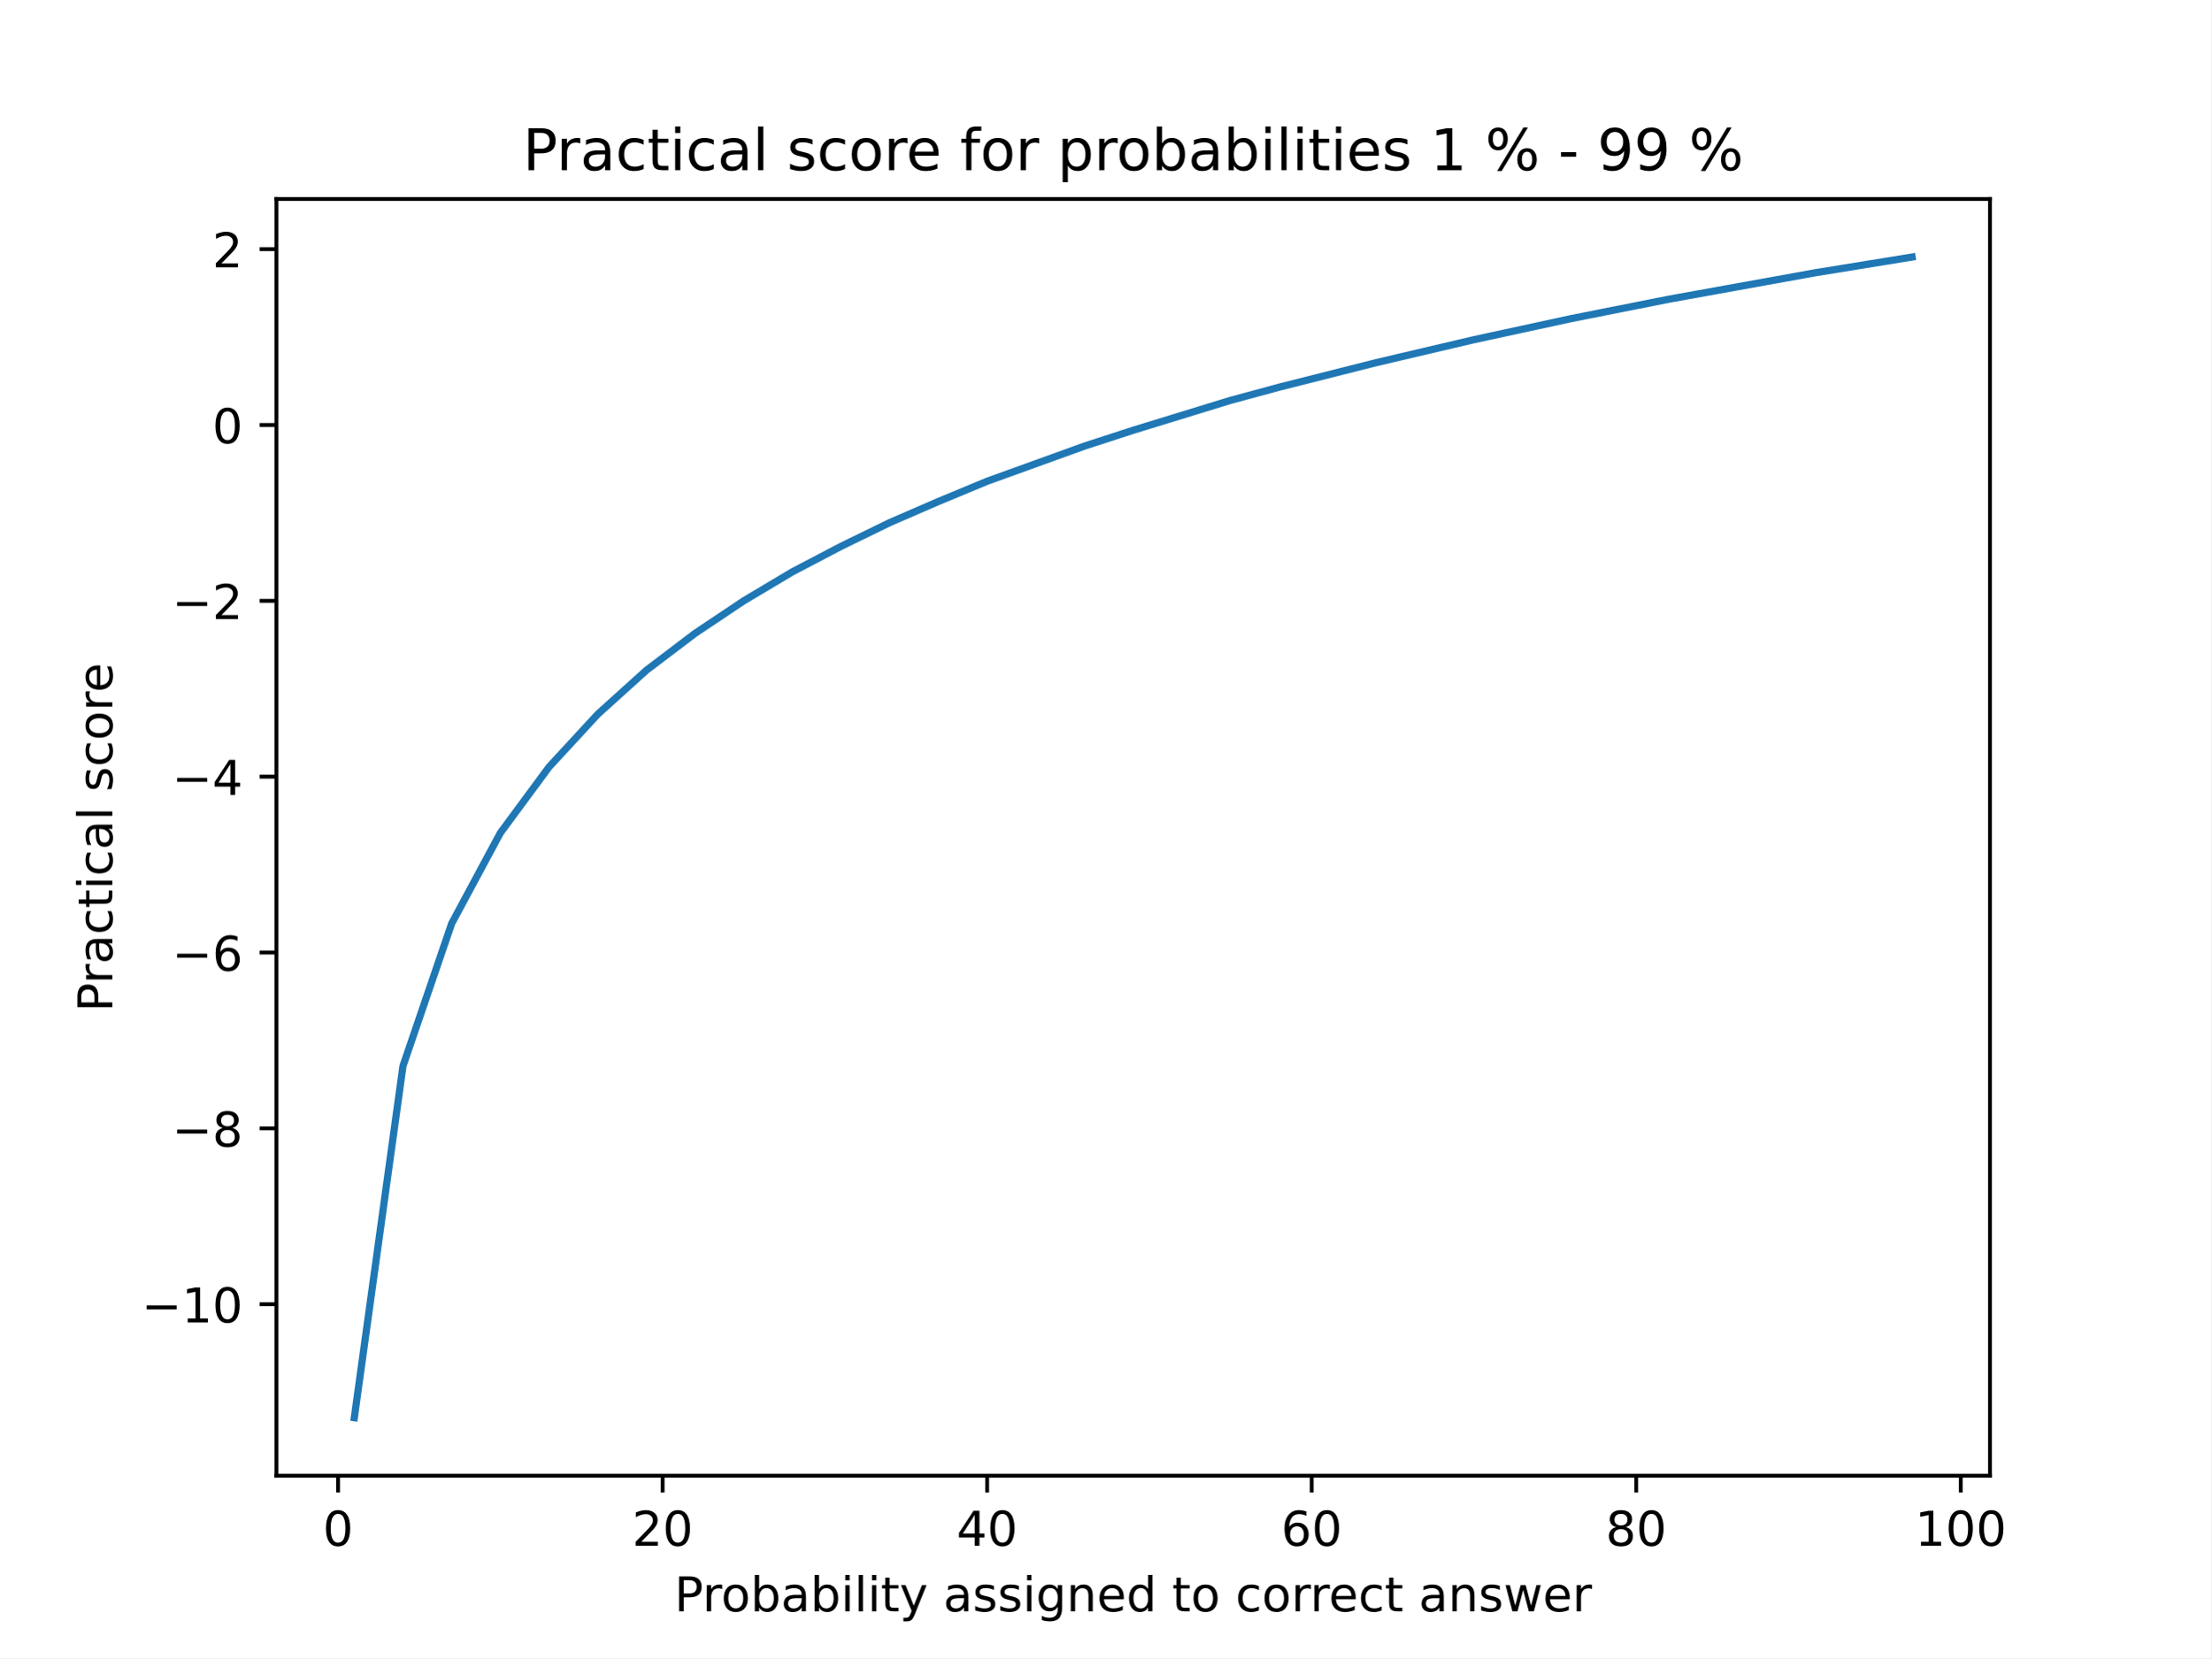
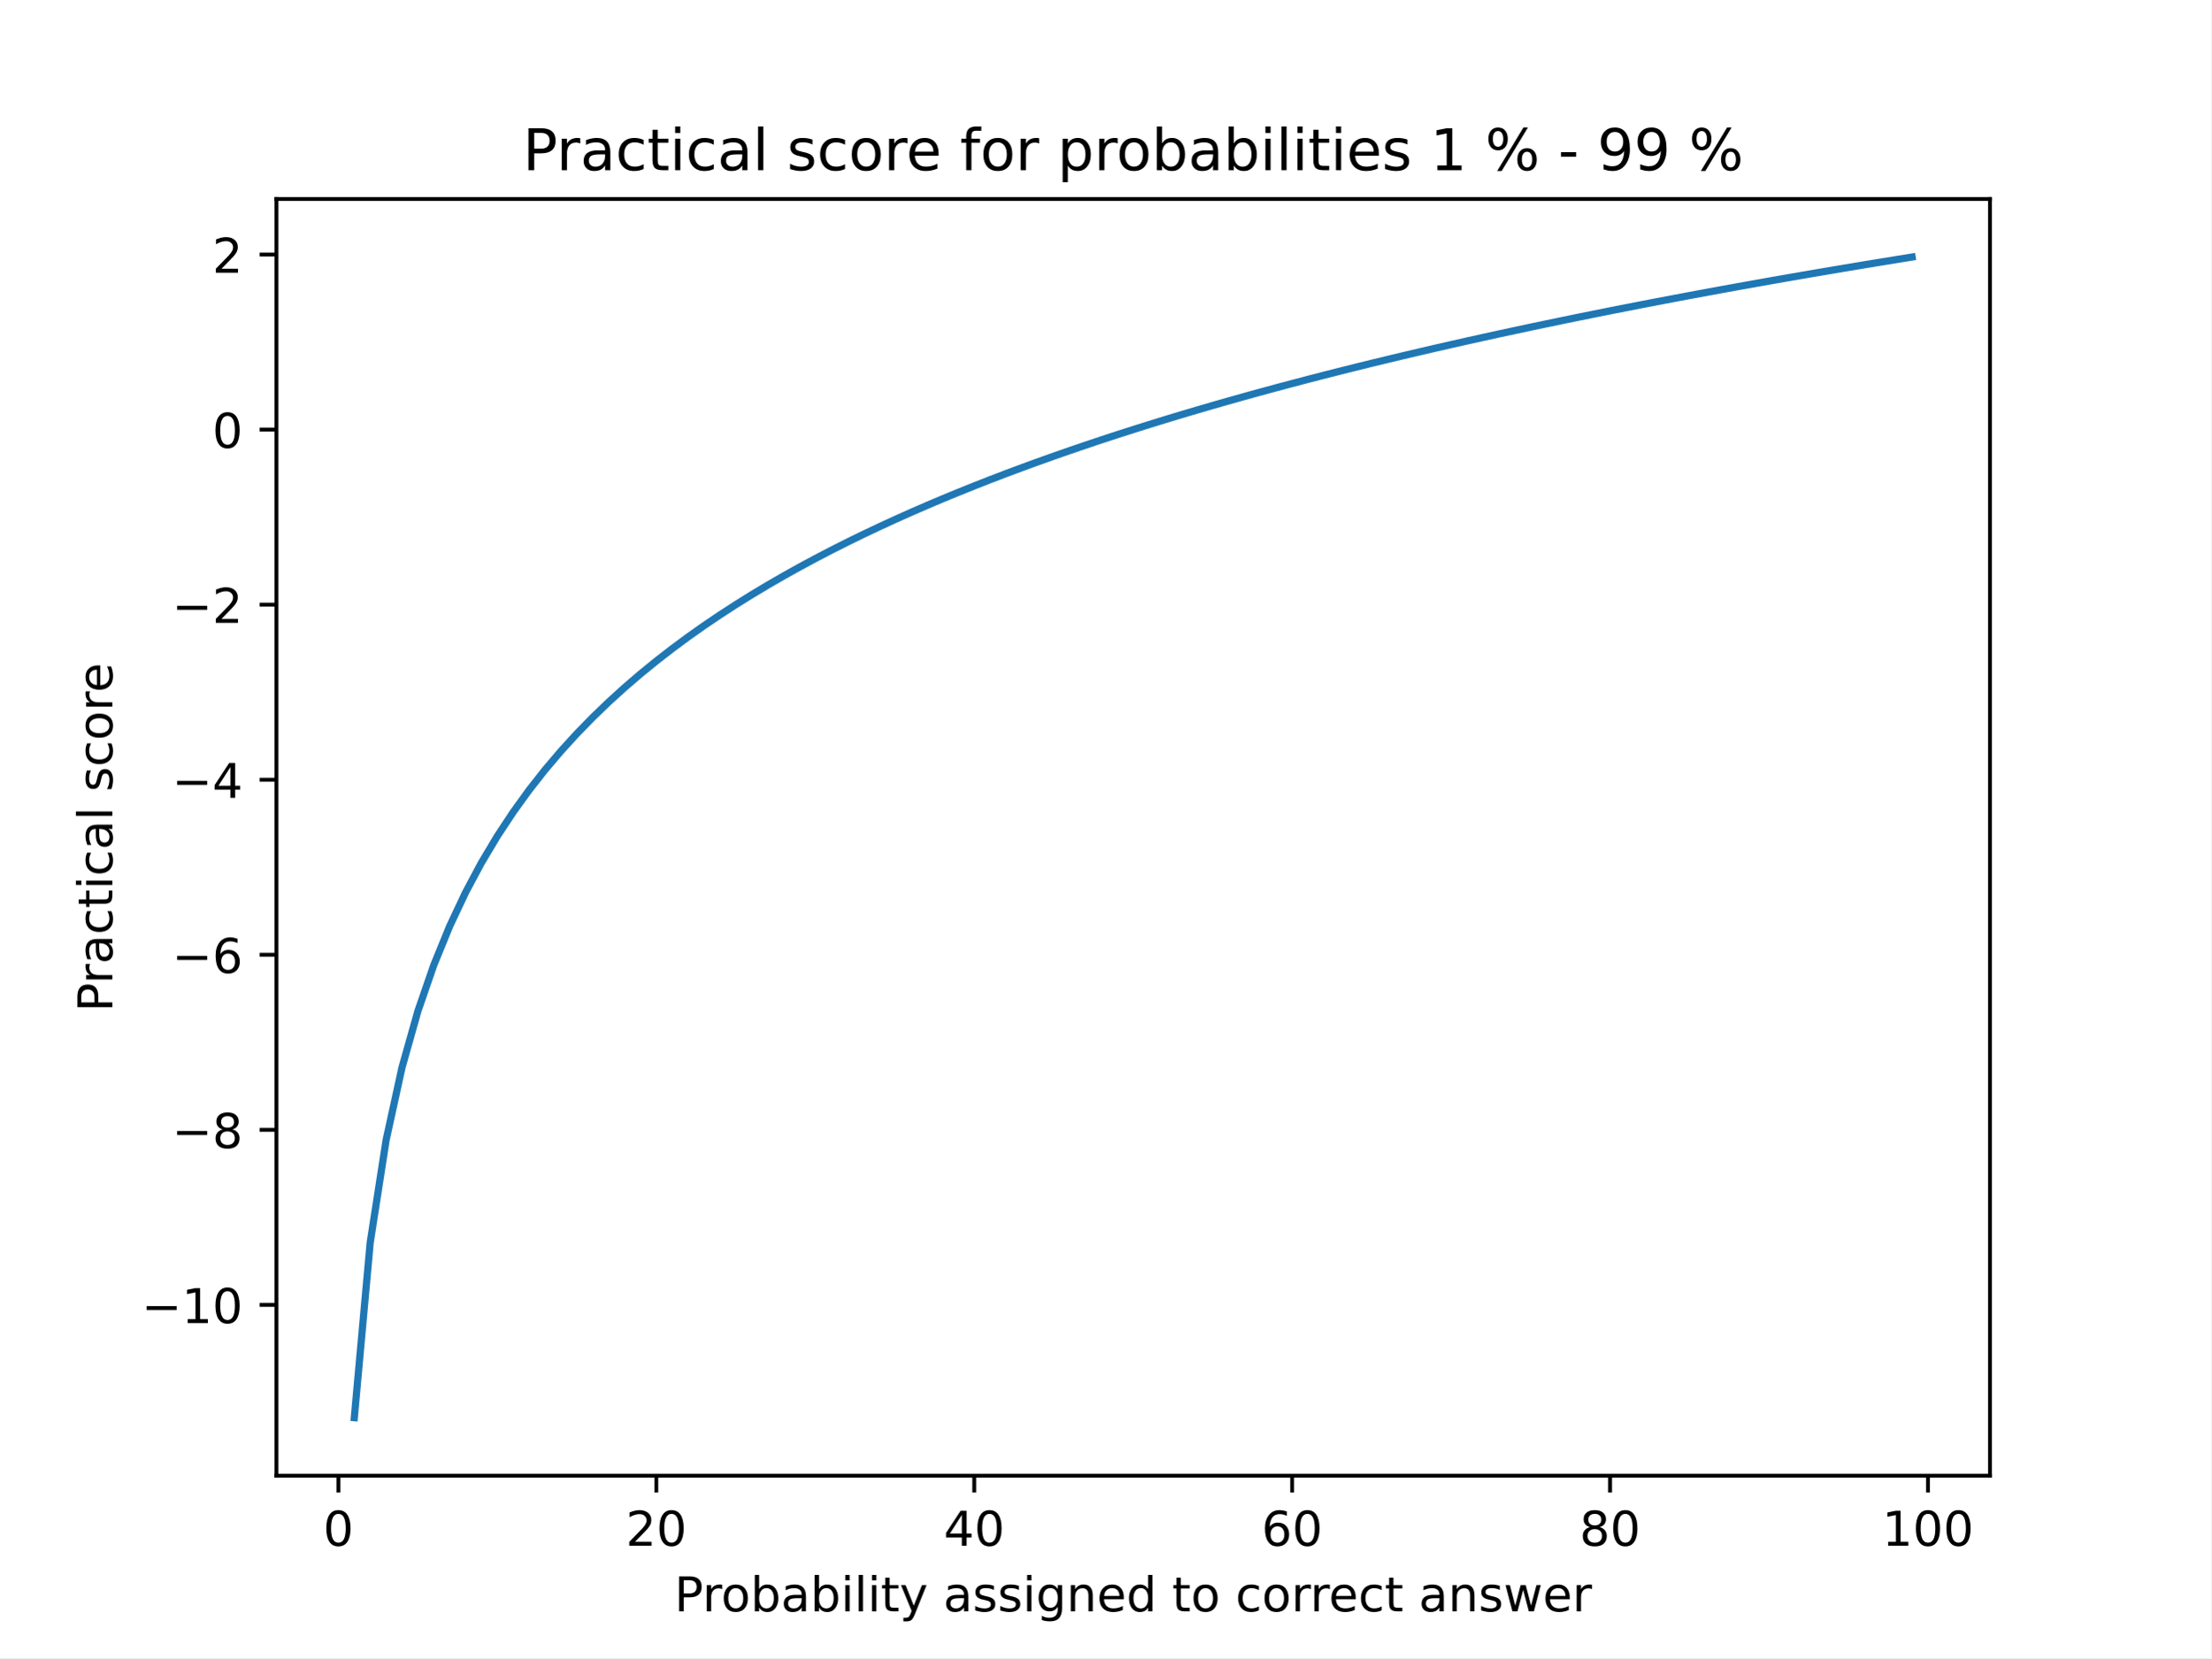
<svg xmlns="http://www.w3.org/2000/svg" xmlns:xlink="http://www.w3.org/1999/xlink" height="345.6pt" version="1.1" viewBox="0 0 460.8 345.6" width="460.8pt">
  <defs>
    <style type="text/css">
*{stroke-linecap:butt;stroke-linejoin:round;}
  </style>
  </defs>
  <g id="figure_1">
    <g id="patch_1">
      <path d="M 0 345.6  L 460.8 345.6  L 460.8 0  L 0 0  z " style="fill:#ffffff;" />
    </g>
    <g id="axes_1">
      <g id="patch_2">
        <path d="M 57.6 307.584  L 414.72 307.584  L 414.72 41.472  L 57.6 41.472  z " style="fill:#ffffff;" />
      </g>
      <g id="matplotlib.axis_1">
        <g id="xtick_1">
          <g id="line2d_1">
            <defs>
-               <path d="M 0 0  L 0 3.5  " id="m9e74c590bf" style="stroke:#000000;stroke-width:0.8;" />
-             </defs>
-             <g>
-               <use style="stroke:#000000;stroke-width:0.8;" x="70.451" xlink:href="#m9e74c590bf" y="307.584" />
+               <path d="M 0 0  L 0 3.5  " id="mf93eefa04d" style="stroke:#000000;stroke-width:0.8;" />
+             </defs>
+             <g>
+               <use style="stroke:#000000;stroke-width:0.8;" x="70.52" xlink:href="#mf93eefa04d" y="307.584" />
            </g>
          </g>
          <g id="text_1">
            <defs>
              <path d="M 31.781 66.406  Q 24.172 66.406 20.328 58.906  Q 16.5 51.422 16.5 36.375  Q 16.5 21.391 20.328 13.891  Q 24.172 6.391 31.781 6.391  Q 39.453 6.391 43.281 13.891  Q 47.125 21.391 47.125 36.375  Q 47.125 51.422 43.281 58.906  Q 39.453 66.406 31.781 66.406  z M 31.781 74.219  Q 44.047 74.219 50.516 64.516  Q 56.984 54.828 56.984 36.375  Q 56.984 17.969 50.516 8.266  Q 44.047 -1.422 31.781 -1.422  Q 19.531 -1.422 13.062 8.266  Q 6.594 17.969 6.594 36.375  Q 6.594 54.828 13.062 64.516  Q 19.531 74.219 31.781 74.219  z " id="DejaVuSans-48" />
            </defs>
-             <g transform="translate(67.26966 322.1824)scale(0.1 -0.1)">
+             <g transform="translate(67.33868 322.1824)scale(0.1 -0.1)">
              <use xlink:href="#DejaVuSans-48" />
            </g>
          </g>
        </g>
        <g id="xtick_2">
          <g id="line2d_2">
            <g>
-               <use style="stroke:#000000;stroke-width:0.8;" x="138.087" xlink:href="#m9e74c590bf" y="307.584" />
+               <use style="stroke:#000000;stroke-width:0.8;" x="136.776" xlink:href="#mf93eefa04d" y="307.584" />
            </g>
          </g>
          <g id="text_2">
            <defs>
              <path d="M 19.188 8.297  L 53.609 8.297  L 53.609 0  L 7.328 0  L 7.328 8.297  Q 12.938 14.109 22.625 23.891  Q 32.328 33.688 34.812 36.531  Q 39.547 41.844 41.422 45.531  Q 43.312 49.219 43.312 52.781  Q 43.312 58.594 39.234 62.25  Q 35.156 65.922 28.609 65.922  Q 23.969 65.922 18.812 64.312  Q 13.672 62.703 7.812 59.422  L 7.812 69.391  Q 13.766 71.781 18.938 73  Q 24.125 74.219 28.422 74.219  Q 39.75 74.219 46.484 68.547  Q 53.219 62.891 53.219 53.422  Q 53.219 48.922 51.531 44.891  Q 49.859 40.875 45.406 35.406  Q 44.188 33.984 37.641 27.219  Q 31.109 20.453 19.188 8.297  z " id="DejaVuSans-50" />
            </defs>
-             <g transform="translate(131.7248 322.1824)scale(0.1 -0.1)">
+             <g transform="translate(130.4135 322.1824)scale(0.1 -0.1)">
              <use xlink:href="#DejaVuSans-50" />
              <use x="63.623" xlink:href="#DejaVuSans-48" />
            </g>
          </g>
        </g>
        <g id="xtick_3">
          <g id="line2d_3">
            <g>
-               <use style="stroke:#000000;stroke-width:0.8;" x="205.724" xlink:href="#m9e74c590bf" y="307.584" />
+               <use style="stroke:#000000;stroke-width:0.8;" x="203.032" xlink:href="#mf93eefa04d" y="307.584" />
            </g>
          </g>
          <g id="text_3">
            <defs>
              <path d="M 37.797 64.312  L 12.891 25.391  L 37.797 25.391  z M 35.203 72.906  L 47.609 72.906  L 47.609 25.391  L 58.016 25.391  L 58.016 17.188  L 47.609 17.188  L 47.609 0  L 37.797 0  L 37.797 17.188  L 4.891 17.188  L 4.891 26.703  z " id="DejaVuSans-52" />
            </defs>
-             <g transform="translate(199.3611 322.1824)scale(0.1 -0.1)">
+             <g transform="translate(196.6695 322.1824)scale(0.1 -0.1)">
              <use xlink:href="#DejaVuSans-52" />
              <use x="63.623" xlink:href="#DejaVuSans-48" />
            </g>
          </g>
        </g>
        <g id="xtick_4">
          <g id="line2d_4">
            <g>
-               <use style="stroke:#000000;stroke-width:0.8;" x="273.36" xlink:href="#m9e74c590bf" y="307.584" />
+               <use style="stroke:#000000;stroke-width:0.8;" x="269.288" xlink:href="#mf93eefa04d" y="307.584" />
            </g>
          </g>
          <g id="text_4">
            <defs>
              <path d="M 33.016 40.375  Q 26.375 40.375 22.484 35.828  Q 18.609 31.297 18.609 23.391  Q 18.609 15.531 22.484 10.953  Q 26.375 6.391 33.016 6.391  Q 39.656 6.391 43.531 10.953  Q 47.406 15.531 47.406 23.391  Q 47.406 31.297 43.531 35.828  Q 39.656 40.375 33.016 40.375  z M 52.594 71.297  L 52.594 62.312  Q 48.875 64.062 45.094 64.984  Q 41.312 65.922 37.594 65.922  Q 27.828 65.922 22.672 59.328  Q 17.531 52.734 16.797 39.406  Q 19.672 43.656 24.016 45.922  Q 28.375 48.188 33.594 48.188  Q 44.578 48.188 50.953 41.516  Q 57.328 34.859 57.328 23.391  Q 57.328 12.156 50.688 5.359  Q 44.047 -1.422 33.016 -1.422  Q 20.359 -1.422 13.672 8.266  Q 6.984 17.969 6.984 36.375  Q 6.984 53.656 15.188 63.938  Q 23.391 74.219 37.203 74.219  Q 40.922 74.219 44.703 73.484  Q 48.484 72.75 52.594 71.297  z " id="DejaVuSans-54" />
            </defs>
-             <g transform="translate(266.9975 322.1824)scale(0.1 -0.1)">
+             <g transform="translate(262.9255 322.1824)scale(0.1 -0.1)">
              <use xlink:href="#DejaVuSans-54" />
              <use x="63.623" xlink:href="#DejaVuSans-48" />
            </g>
          </g>
        </g>
        <g id="xtick_5">
          <g id="line2d_5">
            <g>
-               <use style="stroke:#000000;stroke-width:0.8;" x="340.996" xlink:href="#m9e74c590bf" y="307.584" />
+               <use style="stroke:#000000;stroke-width:0.8;" x="335.544" xlink:href="#mf93eefa04d" y="307.584" />
            </g>
          </g>
          <g id="text_5">
            <defs>
              <path d="M 31.781 34.625  Q 24.75 34.625 20.719 30.859  Q 16.703 27.094 16.703 20.516  Q 16.703 13.922 20.719 10.156  Q 24.75 6.391 31.781 6.391  Q 38.812 6.391 42.859 10.172  Q 46.922 13.969 46.922 20.516  Q 46.922 27.094 42.891 30.859  Q 38.875 34.625 31.781 34.625  z M 21.922 38.812  Q 15.578 40.375 12.031 44.719  Q 8.5 49.078 8.5 55.328  Q 8.5 64.062 14.719 69.141  Q 20.953 74.219 31.781 74.219  Q 42.672 74.219 48.875 69.141  Q 55.078 64.062 55.078 55.328  Q 55.078 49.078 51.531 44.719  Q 48 40.375 41.703 38.812  Q 48.828 37.156 52.797 32.312  Q 56.781 27.484 56.781 20.516  Q 56.781 9.906 50.312 4.234  Q 43.844 -1.422 31.781 -1.422  Q 19.734 -1.422 13.25 4.234  Q 6.781 9.906 6.781 20.516  Q 6.781 27.484 10.781 32.312  Q 14.797 37.156 21.922 38.812  z M 18.312 54.391  Q 18.312 48.734 21.844 45.562  Q 25.391 42.391 31.781 42.391  Q 38.141 42.391 41.719 45.562  Q 45.312 48.734 45.312 54.391  Q 45.312 60.062 41.719 63.234  Q 38.141 66.406 31.781 66.406  Q 25.391 66.406 21.844 63.234  Q 18.312 60.062 18.312 54.391  z " id="DejaVuSans-56" />
            </defs>
-             <g transform="translate(334.6339 322.1824)scale(0.1 -0.1)">
+             <g transform="translate(329.1815 322.1824)scale(0.1 -0.1)">
              <use xlink:href="#DejaVuSans-56" />
              <use x="63.623" xlink:href="#DejaVuSans-48" />
            </g>
          </g>
        </g>
        <g id="xtick_6">
          <g id="line2d_6">
            <g>
-               <use style="stroke:#000000;stroke-width:0.8;" x="408.633" xlink:href="#m9e74c590bf" y="307.584" />
+               <use style="stroke:#000000;stroke-width:0.8;" x="401.8" xlink:href="#mf93eefa04d" y="307.584" />
            </g>
          </g>
          <g id="text_6">
            <defs>
              <path d="M 12.406 8.297  L 28.516 8.297  L 28.516 63.922  L 10.984 60.406  L 10.984 69.391  L 28.422 72.906  L 38.281 72.906  L 38.281 8.297  L 54.391 8.297  L 54.391 0  L 12.406 0  z " id="DejaVuSans-49" />
            </defs>
-             <g transform="translate(399.089 322.1824)scale(0.1 -0.1)">
+             <g transform="translate(392.2563 322.1824)scale(0.1 -0.1)">
              <use xlink:href="#DejaVuSans-49" />
              <use x="63.623" xlink:href="#DejaVuSans-48" />
              <use x="127.246" xlink:href="#DejaVuSans-48" />
            </g>
          </g>
        </g>
        <g id="text_7">
          <defs>
            <path d="M 19.672 64.797  L 19.672 37.406  L 32.078 37.406  Q 38.969 37.406 42.719 40.969  Q 46.484 44.531 46.484 51.125  Q 46.484 57.672 42.719 61.234  Q 38.969 64.797 32.078 64.797  z M 9.812 72.906  L 32.078 72.906  Q 44.344 72.906 50.609 67.359  Q 56.891 61.812 56.891 51.125  Q 56.891 40.328 50.609 34.812  Q 44.344 29.297 32.078 29.297  L 19.672 29.297  L 19.672 0  L 9.812 0  z " id="DejaVuSans-80" />
            <path d="M 41.109 46.297  Q 39.594 47.172 37.812 47.578  Q 36.031 48 33.891 48  Q 26.266 48 22.188 43.047  Q 18.109 38.094 18.109 28.812  L 18.109 0  L 9.078 0  L 9.078 54.688  L 18.109 54.688  L 18.109 46.188  Q 20.953 51.172 25.484 53.578  Q 30.031 56 36.531 56  Q 37.453 56 38.578 55.875  Q 39.703 55.766 41.062 55.516  z " id="DejaVuSans-114" />
            <path d="M 30.609 48.391  Q 23.391 48.391 19.188 42.75  Q 14.984 37.109 14.984 27.297  Q 14.984 17.484 19.156 11.844  Q 23.344 6.203 30.609 6.203  Q 37.797 6.203 41.984 11.859  Q 46.188 17.531 46.188 27.297  Q 46.188 37.016 41.984 42.703  Q 37.797 48.391 30.609 48.391  z M 30.609 56  Q 42.328 56 49.016 48.375  Q 55.719 40.766 55.719 27.297  Q 55.719 13.875 49.016 6.219  Q 42.328 -1.422 30.609 -1.422  Q 18.844 -1.422 12.172 6.219  Q 5.516 13.875 5.516 27.297  Q 5.516 40.766 12.172 48.375  Q 18.844 56 30.609 56  z " id="DejaVuSans-111" />
            <path d="M 48.688 27.297  Q 48.688 37.203 44.609 42.844  Q 40.531 48.484 33.406 48.484  Q 26.266 48.484 22.188 42.844  Q 18.109 37.203 18.109 27.297  Q 18.109 17.391 22.188 11.75  Q 26.266 6.109 33.406 6.109  Q 40.531 6.109 44.609 11.75  Q 48.688 17.391 48.688 27.297  z M 18.109 46.391  Q 20.953 51.266 25.266 53.625  Q 29.594 56 35.594 56  Q 45.562 56 51.781 48.094  Q 58.016 40.188 58.016 27.297  Q 58.016 14.406 51.781 6.484  Q 45.562 -1.422 35.594 -1.422  Q 29.594 -1.422 25.266 0.953  Q 20.953 3.328 18.109 8.203  L 18.109 0  L 9.078 0  L 9.078 75.984  L 18.109 75.984  z " id="DejaVuSans-98" />
            <path d="M 34.281 27.484  Q 23.391 27.484 19.188 25  Q 14.984 22.516 14.984 16.5  Q 14.984 11.719 18.141 8.906  Q 21.297 6.109 26.703 6.109  Q 34.188 6.109 38.703 11.406  Q 43.219 16.703 43.219 25.484  L 43.219 27.484  z M 52.203 31.203  L 52.203 0  L 43.219 0  L 43.219 8.297  Q 40.141 3.328 35.547 0.953  Q 30.953 -1.422 24.312 -1.422  Q 15.922 -1.422 10.953 3.297  Q 6 8.016 6 15.922  Q 6 25.141 12.172 29.828  Q 18.359 34.516 30.609 34.516  L 43.219 34.516  L 43.219 35.406  Q 43.219 41.609 39.141 45  Q 35.062 48.391 27.688 48.391  Q 23 48.391 18.547 47.266  Q 14.109 46.141 10.016 43.891  L 10.016 52.203  Q 14.938 54.109 19.578 55.047  Q 24.219 56 28.609 56  Q 40.484 56 46.344 49.844  Q 52.203 43.703 52.203 31.203  z " id="DejaVuSans-97" />
            <path d="M 9.422 54.688  L 18.406 54.688  L 18.406 0  L 9.422 0  z M 9.422 75.984  L 18.406 75.984  L 18.406 64.594  L 9.422 64.594  z " id="DejaVuSans-105" />
            <path d="M 9.422 75.984  L 18.406 75.984  L 18.406 0  L 9.422 0  z " id="DejaVuSans-108" />
            <path d="M 18.312 70.219  L 18.312 54.688  L 36.812 54.688  L 36.812 47.703  L 18.312 47.703  L 18.312 18.016  Q 18.312 11.328 20.141 9.422  Q 21.969 7.516 27.594 7.516  L 36.812 7.516  L 36.812 0  L 27.594 0  Q 17.188 0 13.234 3.875  Q 9.281 7.766 9.281 18.016  L 9.281 47.703  L 2.688 47.703  L 2.688 54.688  L 9.281 54.688  L 9.281 70.219  z " id="DejaVuSans-116" />
            <path d="M 32.172 -5.078  Q 28.375 -14.844 24.75 -17.812  Q 21.141 -20.797 15.094 -20.797  L 7.906 -20.797  L 7.906 -13.281  L 13.188 -13.281  Q 16.891 -13.281 18.938 -11.516  Q 21 -9.766 23.484 -3.219  L 25.094 0.875  L 2.984 54.688  L 12.5 54.688  L 29.594 11.922  L 46.688 54.688  L 56.203 54.688  z " id="DejaVuSans-121" />
            <path id="DejaVuSans-32" />
            <path d="M 44.281 53.078  L 44.281 44.578  Q 40.484 46.531 36.375 47.5  Q 32.281 48.484 27.875 48.484  Q 21.188 48.484 17.844 46.438  Q 14.5 44.391 14.5 40.281  Q 14.5 37.156 16.891 35.375  Q 19.281 33.594 26.516 31.984  L 29.594 31.297  Q 39.156 29.25 43.188 25.516  Q 47.219 21.781 47.219 15.094  Q 47.219 7.469 41.188 3.016  Q 35.156 -1.422 24.609 -1.422  Q 20.219 -1.422 15.453 -0.562  Q 10.688 0.297 5.422 2  L 5.422 11.281  Q 10.406 8.688 15.234 7.391  Q 20.062 6.109 24.812 6.109  Q 31.156 6.109 34.562 8.281  Q 37.984 10.453 37.984 14.406  Q 37.984 18.062 35.516 20.016  Q 33.062 21.969 24.703 23.781  L 21.578 24.516  Q 13.234 26.266 9.516 29.906  Q 5.812 33.547 5.812 39.891  Q 5.812 47.609 11.281 51.797  Q 16.75 56 26.812 56  Q 31.781 56 36.172 55.266  Q 40.578 54.547 44.281 53.078  z " id="DejaVuSans-115" />
            <path d="M 45.406 27.984  Q 45.406 37.75 41.375 43.109  Q 37.359 48.484 30.078 48.484  Q 22.859 48.484 18.828 43.109  Q 14.797 37.75 14.797 27.984  Q 14.797 18.266 18.828 12.891  Q 22.859 7.516 30.078 7.516  Q 37.359 7.516 41.375 12.891  Q 45.406 18.266 45.406 27.984  z M 54.391 6.781  Q 54.391 -7.172 48.188 -13.984  Q 42 -20.797 29.203 -20.797  Q 24.469 -20.797 20.266 -20.094  Q 16.062 -19.391 12.109 -17.922  L 12.109 -9.188  Q 16.062 -11.328 19.922 -12.344  Q 23.781 -13.375 27.781 -13.375  Q 36.625 -13.375 41.016 -8.766  Q 45.406 -4.156 45.406 5.172  L 45.406 9.625  Q 42.625 4.781 38.281 2.391  Q 33.938 0 27.875 0  Q 17.828 0 11.672 7.656  Q 5.516 15.328 5.516 27.984  Q 5.516 40.672 11.672 48.328  Q 17.828 56 27.875 56  Q 33.938 56 38.281 53.609  Q 42.625 51.219 45.406 46.391  L 45.406 54.688  L 54.391 54.688  z " id="DejaVuSans-103" />
            <path d="M 54.891 33.016  L 54.891 0  L 45.906 0  L 45.906 32.719  Q 45.906 40.484 42.875 44.328  Q 39.844 48.188 33.797 48.188  Q 26.516 48.188 22.312 43.547  Q 18.109 38.922 18.109 30.906  L 18.109 0  L 9.078 0  L 9.078 54.688  L 18.109 54.688  L 18.109 46.188  Q 21.344 51.125 25.703 53.562  Q 30.078 56 35.797 56  Q 45.219 56 50.047 50.172  Q 54.891 44.344 54.891 33.016  z " id="DejaVuSans-110" />
            <path d="M 56.203 29.594  L 56.203 25.203  L 14.891 25.203  Q 15.484 15.922 20.484 11.062  Q 25.484 6.203 34.422 6.203  Q 39.594 6.203 44.453 7.469  Q 49.312 8.734 54.109 11.281  L 54.109 2.781  Q 49.266 0.734 44.188 -0.344  Q 39.109 -1.422 33.891 -1.422  Q 20.797 -1.422 13.156 6.188  Q 5.516 13.812 5.516 26.812  Q 5.516 40.234 12.766 48.109  Q 20.016 56 32.328 56  Q 43.359 56 49.781 48.891  Q 56.203 41.797 56.203 29.594  z M 47.219 32.234  Q 47.125 39.594 43.094 43.984  Q 39.062 48.391 32.422 48.391  Q 24.906 48.391 20.391 44.141  Q 15.875 39.891 15.188 32.172  z " id="DejaVuSans-101" />
            <path d="M 45.406 46.391  L 45.406 75.984  L 54.391 75.984  L 54.391 0  L 45.406 0  L 45.406 8.203  Q 42.578 3.328 38.25 0.953  Q 33.938 -1.422 27.875 -1.422  Q 17.969 -1.422 11.734 6.484  Q 5.516 14.406 5.516 27.297  Q 5.516 40.188 11.734 48.094  Q 17.969 56 27.875 56  Q 33.938 56 38.25 53.625  Q 42.578 51.266 45.406 46.391  z M 14.797 27.297  Q 14.797 17.391 18.875 11.75  Q 22.953 6.109 30.078 6.109  Q 37.203 6.109 41.297 11.75  Q 45.406 17.391 45.406 27.297  Q 45.406 37.203 41.297 42.844  Q 37.203 48.484 30.078 48.484  Q 22.953 48.484 18.875 42.844  Q 14.797 37.203 14.797 27.297  z " id="DejaVuSans-100" />
            <path d="M 48.781 52.594  L 48.781 44.188  Q 44.969 46.297 41.141 47.344  Q 37.312 48.391 33.406 48.391  Q 24.656 48.391 19.812 42.844  Q 14.984 37.312 14.984 27.297  Q 14.984 17.281 19.812 11.734  Q 24.656 6.203 33.406 6.203  Q 37.312 6.203 41.141 7.25  Q 44.969 8.297 48.781 10.406  L 48.781 2.094  Q 45.016 0.344 40.984 -0.531  Q 36.969 -1.422 32.422 -1.422  Q 20.062 -1.422 12.781 6.344  Q 5.516 14.109 5.516 27.297  Q 5.516 40.672 12.859 48.328  Q 20.219 56 33.016 56  Q 37.156 56 41.109 55.141  Q 45.062 54.297 48.781 52.594  z " id="DejaVuSans-99" />
            <path d="M 4.203 54.688  L 13.188 54.688  L 24.422 12.016  L 35.594 54.688  L 46.188 54.688  L 57.422 12.016  L 68.609 54.688  L 77.594 54.688  L 63.281 0  L 52.688 0  L 40.922 44.828  L 29.109 0  L 18.5 0  z " id="DejaVuSans-119" />
          </defs>
          <g transform="translate(140.535 335.8606)scale(0.1 -0.1)">
            <use xlink:href="#DejaVuSans-80" />
            <use x="58.553" xlink:href="#DejaVuSans-114" />
            <use x="97.416" xlink:href="#DejaVuSans-111" />
            <use x="158.598" xlink:href="#DejaVuSans-98" />
            <use x="222.074" xlink:href="#DejaVuSans-97" />
            <use x="283.354" xlink:href="#DejaVuSans-98" />
            <use x="346.83" xlink:href="#DejaVuSans-105" />
            <use x="374.613" xlink:href="#DejaVuSans-108" />
            <use x="402.396" xlink:href="#DejaVuSans-105" />
            <use x="430.18" xlink:href="#DejaVuSans-116" />
            <use x="469.389" xlink:href="#DejaVuSans-121" />
            <use x="528.568" xlink:href="#DejaVuSans-32" />
            <use x="560.355" xlink:href="#DejaVuSans-97" />
            <use x="621.635" xlink:href="#DejaVuSans-115" />
            <use x="673.734" xlink:href="#DejaVuSans-115" />
            <use x="725.834" xlink:href="#DejaVuSans-105" />
            <use x="753.617" xlink:href="#DejaVuSans-103" />
            <use x="817.094" xlink:href="#DejaVuSans-110" />
            <use x="880.473" xlink:href="#DejaVuSans-101" />
            <use x="941.996" xlink:href="#DejaVuSans-100" />
            <use x="1005.473" xlink:href="#DejaVuSans-32" />
            <use x="1037.26" xlink:href="#DejaVuSans-116" />
            <use x="1076.469" xlink:href="#DejaVuSans-111" />
            <use x="1137.65" xlink:href="#DejaVuSans-32" />
            <use x="1169.438" xlink:href="#DejaVuSans-99" />
            <use x="1224.418" xlink:href="#DejaVuSans-111" />
            <use x="1285.6" xlink:href="#DejaVuSans-114" />
            <use x="1324.963" xlink:href="#DejaVuSans-114" />
            <use x="1363.826" xlink:href="#DejaVuSans-101" />
            <use x="1425.35" xlink:href="#DejaVuSans-99" />
            <use x="1480.33" xlink:href="#DejaVuSans-116" />
            <use x="1519.539" xlink:href="#DejaVuSans-32" />
            <use x="1551.326" xlink:href="#DejaVuSans-97" />
            <use x="1612.605" xlink:href="#DejaVuSans-110" />
            <use x="1675.984" xlink:href="#DejaVuSans-115" />
            <use x="1728.084" xlink:href="#DejaVuSans-119" />
            <use x="1809.871" xlink:href="#DejaVuSans-101" />
            <use x="1871.395" xlink:href="#DejaVuSans-114" />
          </g>
        </g>
      </g>
      <g id="matplotlib.axis_2">
        <g id="ytick_1">
          <g id="line2d_7">
            <defs>
-               <path d="M 0 0  L -3.5 0  " id="m67252653c5" style="stroke:#000000;stroke-width:0.8;" />
-             </defs>
-             <g>
-               <use style="stroke:#000000;stroke-width:0.8;" x="57.6" xlink:href="#m67252653c5" y="271.846" />
+               <path d="M 0 0  L -3.5 0  " id="m8290e094fc" style="stroke:#000000;stroke-width:0.8;" />
+             </defs>
+             <g>
+               <use style="stroke:#000000;stroke-width:0.8;" x="57.6" xlink:href="#m8290e094fc" y="271.979" />
            </g>
          </g>
          <g id="text_8">
            <defs>
              <path d="M 10.594 35.5  L 73.188 35.5  L 73.188 27.203  L 10.594 27.203  z " id="DejaVuSans-8722" />
            </defs>
-             <g transform="translate(29.49531 275.645)scale(0.1 -0.1)">
+             <g transform="translate(29.49531 275.7783)scale(0.1 -0.1)">
              <use xlink:href="#DejaVuSans-8722" />
              <use x="83.789" xlink:href="#DejaVuSans-49" />
              <use x="147.412" xlink:href="#DejaVuSans-48" />
            </g>
          </g>
        </g>
        <g id="ytick_2">
          <g id="line2d_8">
            <g>
-               <use style="stroke:#000000;stroke-width:0.8;" x="57.6" xlink:href="#m67252653c5" y="235.191" />
+               <use style="stroke:#000000;stroke-width:0.8;" x="57.6" xlink:href="#m8290e094fc" y="235.489" />
            </g>
          </g>
          <g id="text_9">
-             <g transform="translate(35.85781 238.9905)scale(0.1 -0.1)">
+             <g transform="translate(35.85781 239.2887)scale(0.1 -0.1)">
              <use xlink:href="#DejaVuSans-8722" />
              <use x="83.789" xlink:href="#DejaVuSans-56" />
            </g>
          </g>
        </g>
        <g id="ytick_3">
          <g id="line2d_9">
            <g>
-               <use style="stroke:#000000;stroke-width:0.8;" x="57.6" xlink:href="#m67252653c5" y="198.537" />
+               <use style="stroke:#000000;stroke-width:0.8;" x="57.6" xlink:href="#m8290e094fc" y="199" />
            </g>
          </g>
          <g id="text_10">
-             <g transform="translate(35.85781 202.3359)scale(0.1 -0.1)">
+             <g transform="translate(35.85781 202.7991)scale(0.1 -0.1)">
              <use xlink:href="#DejaVuSans-8722" />
              <use x="83.789" xlink:href="#DejaVuSans-54" />
            </g>
          </g>
        </g>
        <g id="ytick_4">
          <g id="line2d_10">
            <g>
-               <use style="stroke:#000000;stroke-width:0.8;" x="57.6" xlink:href="#m67252653c5" y="161.882" />
+               <use style="stroke:#000000;stroke-width:0.8;" x="57.6" xlink:href="#m8290e094fc" y="162.51" />
            </g>
          </g>
          <g id="text_11">
-             <g transform="translate(35.85781 165.6814)scale(0.1 -0.1)">
+             <g transform="translate(35.85781 166.3095)scale(0.1 -0.1)">
              <use xlink:href="#DejaVuSans-8722" />
              <use x="83.789" xlink:href="#DejaVuSans-52" />
            </g>
          </g>
        </g>
        <g id="ytick_5">
          <g id="line2d_11">
            <g>
-               <use style="stroke:#000000;stroke-width:0.8;" x="57.6" xlink:href="#m67252653c5" y="125.228" />
+               <use style="stroke:#000000;stroke-width:0.8;" x="57.6" xlink:href="#m8290e094fc" y="126.021" />
            </g>
          </g>
          <g id="text_12">
-             <g transform="translate(35.85781 129.0269)scale(0.1 -0.1)">
+             <g transform="translate(35.85781 129.8199)scale(0.1 -0.1)">
              <use xlink:href="#DejaVuSans-8722" />
              <use x="83.789" xlink:href="#DejaVuSans-50" />
            </g>
          </g>
        </g>
        <g id="ytick_6">
          <g id="line2d_12">
            <g>
-               <use style="stroke:#000000;stroke-width:0.8;" x="57.6" xlink:href="#m67252653c5" y="88.573" />
+               <use style="stroke:#000000;stroke-width:0.8;" x="57.6" xlink:href="#m8290e094fc" y="89.531" />
            </g>
          </g>
          <g id="text_13">
-             <g transform="translate(44.2375 92.37231)scale(0.1 -0.1)">
+             <g transform="translate(44.2375 93.33033)scale(0.1 -0.1)">
              <use xlink:href="#DejaVuSans-48" />
            </g>
          </g>
        </g>
        <g id="ytick_7">
          <g id="line2d_13">
            <g>
-               <use style="stroke:#000000;stroke-width:0.8;" x="57.6" xlink:href="#m67252653c5" y="51.919" />
+               <use style="stroke:#000000;stroke-width:0.8;" x="57.6" xlink:href="#m8290e094fc" y="53.042" />
            </g>
          </g>
          <g id="text_14">
-             <g transform="translate(44.2375 55.71776)scale(0.1 -0.1)">
+             <g transform="translate(44.2375 56.84073)scale(0.1 -0.1)">
              <use xlink:href="#DejaVuSans-50" />
            </g>
          </g>
        </g>
        <g id="text_15">
          <g transform="translate(23.41562 210.8975)rotate(-90)scale(0.1 -0.1)">
            <use xlink:href="#DejaVuSans-80" />
            <use x="58.553" xlink:href="#DejaVuSans-114" />
            <use x="99.666" xlink:href="#DejaVuSans-97" />
            <use x="160.945" xlink:href="#DejaVuSans-99" />
            <use x="215.926" xlink:href="#DejaVuSans-116" />
            <use x="255.135" xlink:href="#DejaVuSans-105" />
            <use x="282.918" xlink:href="#DejaVuSans-99" />
            <use x="337.898" xlink:href="#DejaVuSans-97" />
            <use x="399.178" xlink:href="#DejaVuSans-108" />
            <use x="426.961" xlink:href="#DejaVuSans-32" />
            <use x="458.748" xlink:href="#DejaVuSans-115" />
            <use x="510.848" xlink:href="#DejaVuSans-99" />
            <use x="565.828" xlink:href="#DejaVuSans-111" />
            <use x="627.01" xlink:href="#DejaVuSans-114" />
            <use x="665.873" xlink:href="#DejaVuSans-101" />
          </g>
        </g>
      </g>
      <g id="line2d_14">
-         <path clip-path="url(#p7b4c5dc9d0)" d="M 73.833 295.488  L 83.978 222.179  L 94.124 192.489  L 104.269 173.612  L 114.415 159.866  L 124.56 148.87  L 134.705 139.706  L 144.851 132.009  L 154.996 125.228  L 165.142 119.18  L 175.287 113.865  L 185.433 108.916  L 195.578 104.518  L 205.724 100.303  L 215.869 96.637  L 226.015 92.972  L 236.16 89.673  L 246.305 86.557  L 256.451 83.441  L 266.596 80.692  L 276.742 78.127  L 286.887 75.561  L 297.033 73.178  L 307.178 70.796  L 317.324 68.596  L 327.469 66.397  L 337.615 64.381  L 347.76 62.365  L 357.905 60.532  L 368.051 58.7  L 378.196 56.867  L 388.342 55.217  L 398.487 53.568  " style="fill:none;stroke:#1f77b4;stroke-linecap:square;stroke-width:1.5;" />
+         <path clip-path="url(#p67aed6c2fb)" d="M 73.833 295.488  L 77.146 258.996  L 80.458 237.649  L 83.771 222.504  L 87.084 210.756  L 90.397 201.157  L 93.71 193.041  L 97.022 186.011  L 100.335 179.81  L 103.648 174.263  L 106.961 169.246  L 110.274 164.665  L 113.586 160.451  L 116.899 156.549  L 120.212 152.917  L 123.525 149.519  L 126.838 146.327  L 130.15 143.318  L 133.463 140.472  L 136.776 137.771  L 140.089 135.203  L 143.402 132.753  L 146.714 130.413  L 150.027 128.172  L 153.34 126.023  L 156.653 123.958  L 159.966 121.972  L 163.278 120.057  L 166.591 118.209  L 169.904 116.425  L 173.217 114.698  L 176.53 113.027  L 179.842 111.407  L 183.155 109.835  L 186.468 108.309  L 189.781 106.826  L 193.094 105.383  L 196.406 103.979  L 199.719 102.612  L 203.032 101.279  L 206.345 99.979  L 209.658 98.71  L 212.97 97.472  L 216.283 96.261  L 219.596 95.078  L 222.909 93.921  L 226.222 92.789  L 229.534 91.68  L 232.847 90.595  L 236.16 89.531  L 239.473 88.489  L 242.786 87.466  L 246.098 86.463  L 249.411 85.479  L 252.724 84.513  L 256.037 83.565  L 259.35 82.633  L 262.662 81.717  L 265.975 80.817  L 269.288 79.932  L 272.601 79.062  L 275.914 78.206  L 279.226 77.364  L 282.539 76.535  L 285.852 75.718  L 289.165 74.915  L 292.478 74.123  L 295.79 73.343  L 299.103 72.574  L 302.416 71.817  L 305.729 71.07  L 309.042 70.334  L 312.354 69.608  L 315.667 68.891  L 318.98 68.185  L 322.293 67.487  L 325.606 66.799  L 328.918 66.12  L 332.231 65.449  L 335.544 64.787  L 338.857 64.133  L 342.17 63.487  L 345.482 62.849  L 348.795 62.218  L 352.108 61.595  L 355.421 60.979  L 358.734 60.371  L 362.046 59.769  L 365.359 59.174  L 368.672 58.586  L 371.985 58.004  L 375.298 57.429  L 378.61 56.86  L 381.923 56.296  L 385.236 55.739  L 388.549 55.188  L 391.862 54.642  L 395.174 54.102  L 398.487 53.568  " style="fill:none;stroke:#1f77b4;stroke-linecap:square;stroke-width:1.5;" />
      </g>
      <g id="patch_3">
        <path d="M 57.6 307.584  L 57.6 41.472  " style="fill:none;stroke:#000000;stroke-linecap:square;stroke-linejoin:miter;stroke-width:0.8;" />
      </g>
      <g id="patch_4">
        <path d="M 414.72 307.584  L 414.72 41.472  " style="fill:none;stroke:#000000;stroke-linecap:square;stroke-linejoin:miter;stroke-width:0.8;" />
      </g>
      <g id="patch_5">
        <path d="M 57.6 307.584  L 414.72 307.584  " style="fill:none;stroke:#000000;stroke-linecap:square;stroke-linejoin:miter;stroke-width:0.8;" />
      </g>
      <g id="patch_6">
        <path d="M 57.6 41.472  L 414.72 41.472  " style="fill:none;stroke:#000000;stroke-linecap:square;stroke-linejoin:miter;stroke-width:0.8;" />
      </g>
      <g id="text_16">
        <defs>
          <path d="M 37.109 75.984  L 37.109 68.5  L 28.516 68.5  Q 23.688 68.5 21.797 66.547  Q 19.922 64.594 19.922 59.516  L 19.922 54.688  L 34.719 54.688  L 34.719 47.703  L 19.922 47.703  L 19.922 0  L 10.891 0  L 10.891 47.703  L 2.297 47.703  L 2.297 54.688  L 10.891 54.688  L 10.891 58.5  Q 10.891 67.625 15.141 71.797  Q 19.391 75.984 28.609 75.984  z " id="DejaVuSans-102" />
          <path d="M 18.109 8.203  L 18.109 -20.797  L 9.078 -20.797  L 9.078 54.688  L 18.109 54.688  L 18.109 46.391  Q 20.953 51.266 25.266 53.625  Q 29.594 56 35.594 56  Q 45.562 56 51.781 48.094  Q 58.016 40.188 58.016 27.297  Q 58.016 14.406 51.781 6.484  Q 45.562 -1.422 35.594 -1.422  Q 29.594 -1.422 25.266 0.953  Q 20.953 3.328 18.109 8.203  z M 48.688 27.297  Q 48.688 37.203 44.609 42.844  Q 40.531 48.484 33.406 48.484  Q 26.266 48.484 22.188 42.844  Q 18.109 37.203 18.109 27.297  Q 18.109 17.391 22.188 11.75  Q 26.266 6.109 33.406 6.109  Q 40.531 6.109 44.609 11.75  Q 48.688 17.391 48.688 27.297  z " id="DejaVuSans-112" />
          <path d="M 72.703 32.078  Q 68.453 32.078 66.031 28.469  Q 63.625 24.859 63.625 18.406  Q 63.625 12.062 66.031 8.422  Q 68.453 4.781 72.703 4.781  Q 76.859 4.781 79.266 8.422  Q 81.688 12.062 81.688 18.406  Q 81.688 24.812 79.266 28.438  Q 76.859 32.078 72.703 32.078  z M 72.703 38.281  Q 80.422 38.281 84.953 32.906  Q 89.5 27.547 89.5 18.406  Q 89.5 9.281 84.938 3.922  Q 80.375 -1.422 72.703 -1.422  Q 64.891 -1.422 60.344 3.922  Q 55.812 9.281 55.812 18.406  Q 55.812 27.594 60.375 32.938  Q 64.938 38.281 72.703 38.281  z M 22.312 68.016  Q 18.109 68.016 15.688 64.375  Q 13.281 60.75 13.281 54.391  Q 13.281 47.953 15.672 44.328  Q 18.062 40.719 22.312 40.719  Q 26.562 40.719 28.969 44.328  Q 31.391 47.953 31.391 54.391  Q 31.391 60.688 28.953 64.344  Q 26.516 68.016 22.312 68.016  z M 66.406 74.219  L 74.219 74.219  L 28.609 -1.422  L 20.797 -1.422  z M 22.312 74.219  Q 30.031 74.219 34.609 68.875  Q 39.203 63.531 39.203 54.391  Q 39.203 45.172 34.641 39.844  Q 30.078 34.516 22.312 34.516  Q 14.547 34.516 10.031 39.859  Q 5.516 45.219 5.516 54.391  Q 5.516 63.484 10.047 68.844  Q 14.594 74.219 22.312 74.219  z " id="DejaVuSans-37" />
          <path d="M 4.891 31.391  L 31.203 31.391  L 31.203 23.391  L 4.891 23.391  z " id="DejaVuSans-45" />
          <path d="M 10.984 1.516  L 10.984 10.5  Q 14.703 8.734 18.5 7.812  Q 22.312 6.891 25.984 6.891  Q 35.75 6.891 40.891 13.453  Q 46.047 20.016 46.781 33.406  Q 43.953 29.203 39.594 26.953  Q 35.25 24.703 29.984 24.703  Q 19.047 24.703 12.672 31.312  Q 6.297 37.938 6.297 49.422  Q 6.297 60.641 12.938 67.422  Q 19.578 74.219 30.609 74.219  Q 43.266 74.219 49.922 64.516  Q 56.594 54.828 56.594 36.375  Q 56.594 19.141 48.406 8.859  Q 40.234 -1.422 26.422 -1.422  Q 22.703 -1.422 18.891 -0.688  Q 15.094 0.047 10.984 1.516  z M 30.609 32.422  Q 37.25 32.422 41.125 36.953  Q 45.016 41.5 45.016 49.422  Q 45.016 57.281 41.125 61.844  Q 37.25 66.406 30.609 66.406  Q 23.969 66.406 20.094 61.844  Q 16.219 57.281 16.219 49.422  Q 16.219 41.5 20.094 36.953  Q 23.969 32.422 30.609 32.422  z " id="DejaVuSans-57" />
        </defs>
        <g transform="translate(108.9553 35.472)scale(0.12 -0.12)">
          <use xlink:href="#DejaVuSans-80" />
          <use x="58.553" xlink:href="#DejaVuSans-114" />
          <use x="99.666" xlink:href="#DejaVuSans-97" />
          <use x="160.945" xlink:href="#DejaVuSans-99" />
          <use x="215.926" xlink:href="#DejaVuSans-116" />
          <use x="255.135" xlink:href="#DejaVuSans-105" />
          <use x="282.918" xlink:href="#DejaVuSans-99" />
          <use x="337.898" xlink:href="#DejaVuSans-97" />
          <use x="399.178" xlink:href="#DejaVuSans-108" />
          <use x="426.961" xlink:href="#DejaVuSans-32" />
          <use x="458.748" xlink:href="#DejaVuSans-115" />
          <use x="510.848" xlink:href="#DejaVuSans-99" />
          <use x="565.828" xlink:href="#DejaVuSans-111" />
          <use x="627.01" xlink:href="#DejaVuSans-114" />
          <use x="665.873" xlink:href="#DejaVuSans-101" />
          <use x="727.396" xlink:href="#DejaVuSans-32" />
          <use x="759.184" xlink:href="#DejaVuSans-102" />
          <use x="794.389" xlink:href="#DejaVuSans-111" />
          <use x="855.57" xlink:href="#DejaVuSans-114" />
          <use x="896.684" xlink:href="#DejaVuSans-32" />
          <use x="928.471" xlink:href="#DejaVuSans-112" />
          <use x="991.947" xlink:href="#DejaVuSans-114" />
          <use x="1030.811" xlink:href="#DejaVuSans-111" />
          <use x="1091.992" xlink:href="#DejaVuSans-98" />
          <use x="1155.469" xlink:href="#DejaVuSans-97" />
          <use x="1216.748" xlink:href="#DejaVuSans-98" />
          <use x="1280.225" xlink:href="#DejaVuSans-105" />
          <use x="1308.008" xlink:href="#DejaVuSans-108" />
          <use x="1335.791" xlink:href="#DejaVuSans-105" />
          <use x="1363.574" xlink:href="#DejaVuSans-116" />
          <use x="1402.783" xlink:href="#DejaVuSans-105" />
          <use x="1430.566" xlink:href="#DejaVuSans-101" />
          <use x="1492.09" xlink:href="#DejaVuSans-115" />
          <use x="1544.189" xlink:href="#DejaVuSans-32" />
          <use x="1575.977" xlink:href="#DejaVuSans-49" />
          <use x="1639.6" xlink:href="#DejaVuSans-32" />
          <use x="1671.387" xlink:href="#DejaVuSans-37" />
          <use x="1766.406" xlink:href="#DejaVuSans-32" />
          <use x="1798.193" xlink:href="#DejaVuSans-45" />
          <use x="1834.277" xlink:href="#DejaVuSans-32" />
          <use x="1866.064" xlink:href="#DejaVuSans-57" />
          <use x="1929.688" xlink:href="#DejaVuSans-57" />
          <use x="1993.311" xlink:href="#DejaVuSans-32" />
          <use x="2025.098" xlink:href="#DejaVuSans-37" />
        </g>
      </g>
    </g>
  </g>
  <defs>
-     <clipPath id="p7b4c5dc9d0">
+     <clipPath id="p67aed6c2fb">
      <rect height="266.112" width="357.12" x="57.6" y="41.472" />
    </clipPath>
  </defs>
</svg>
